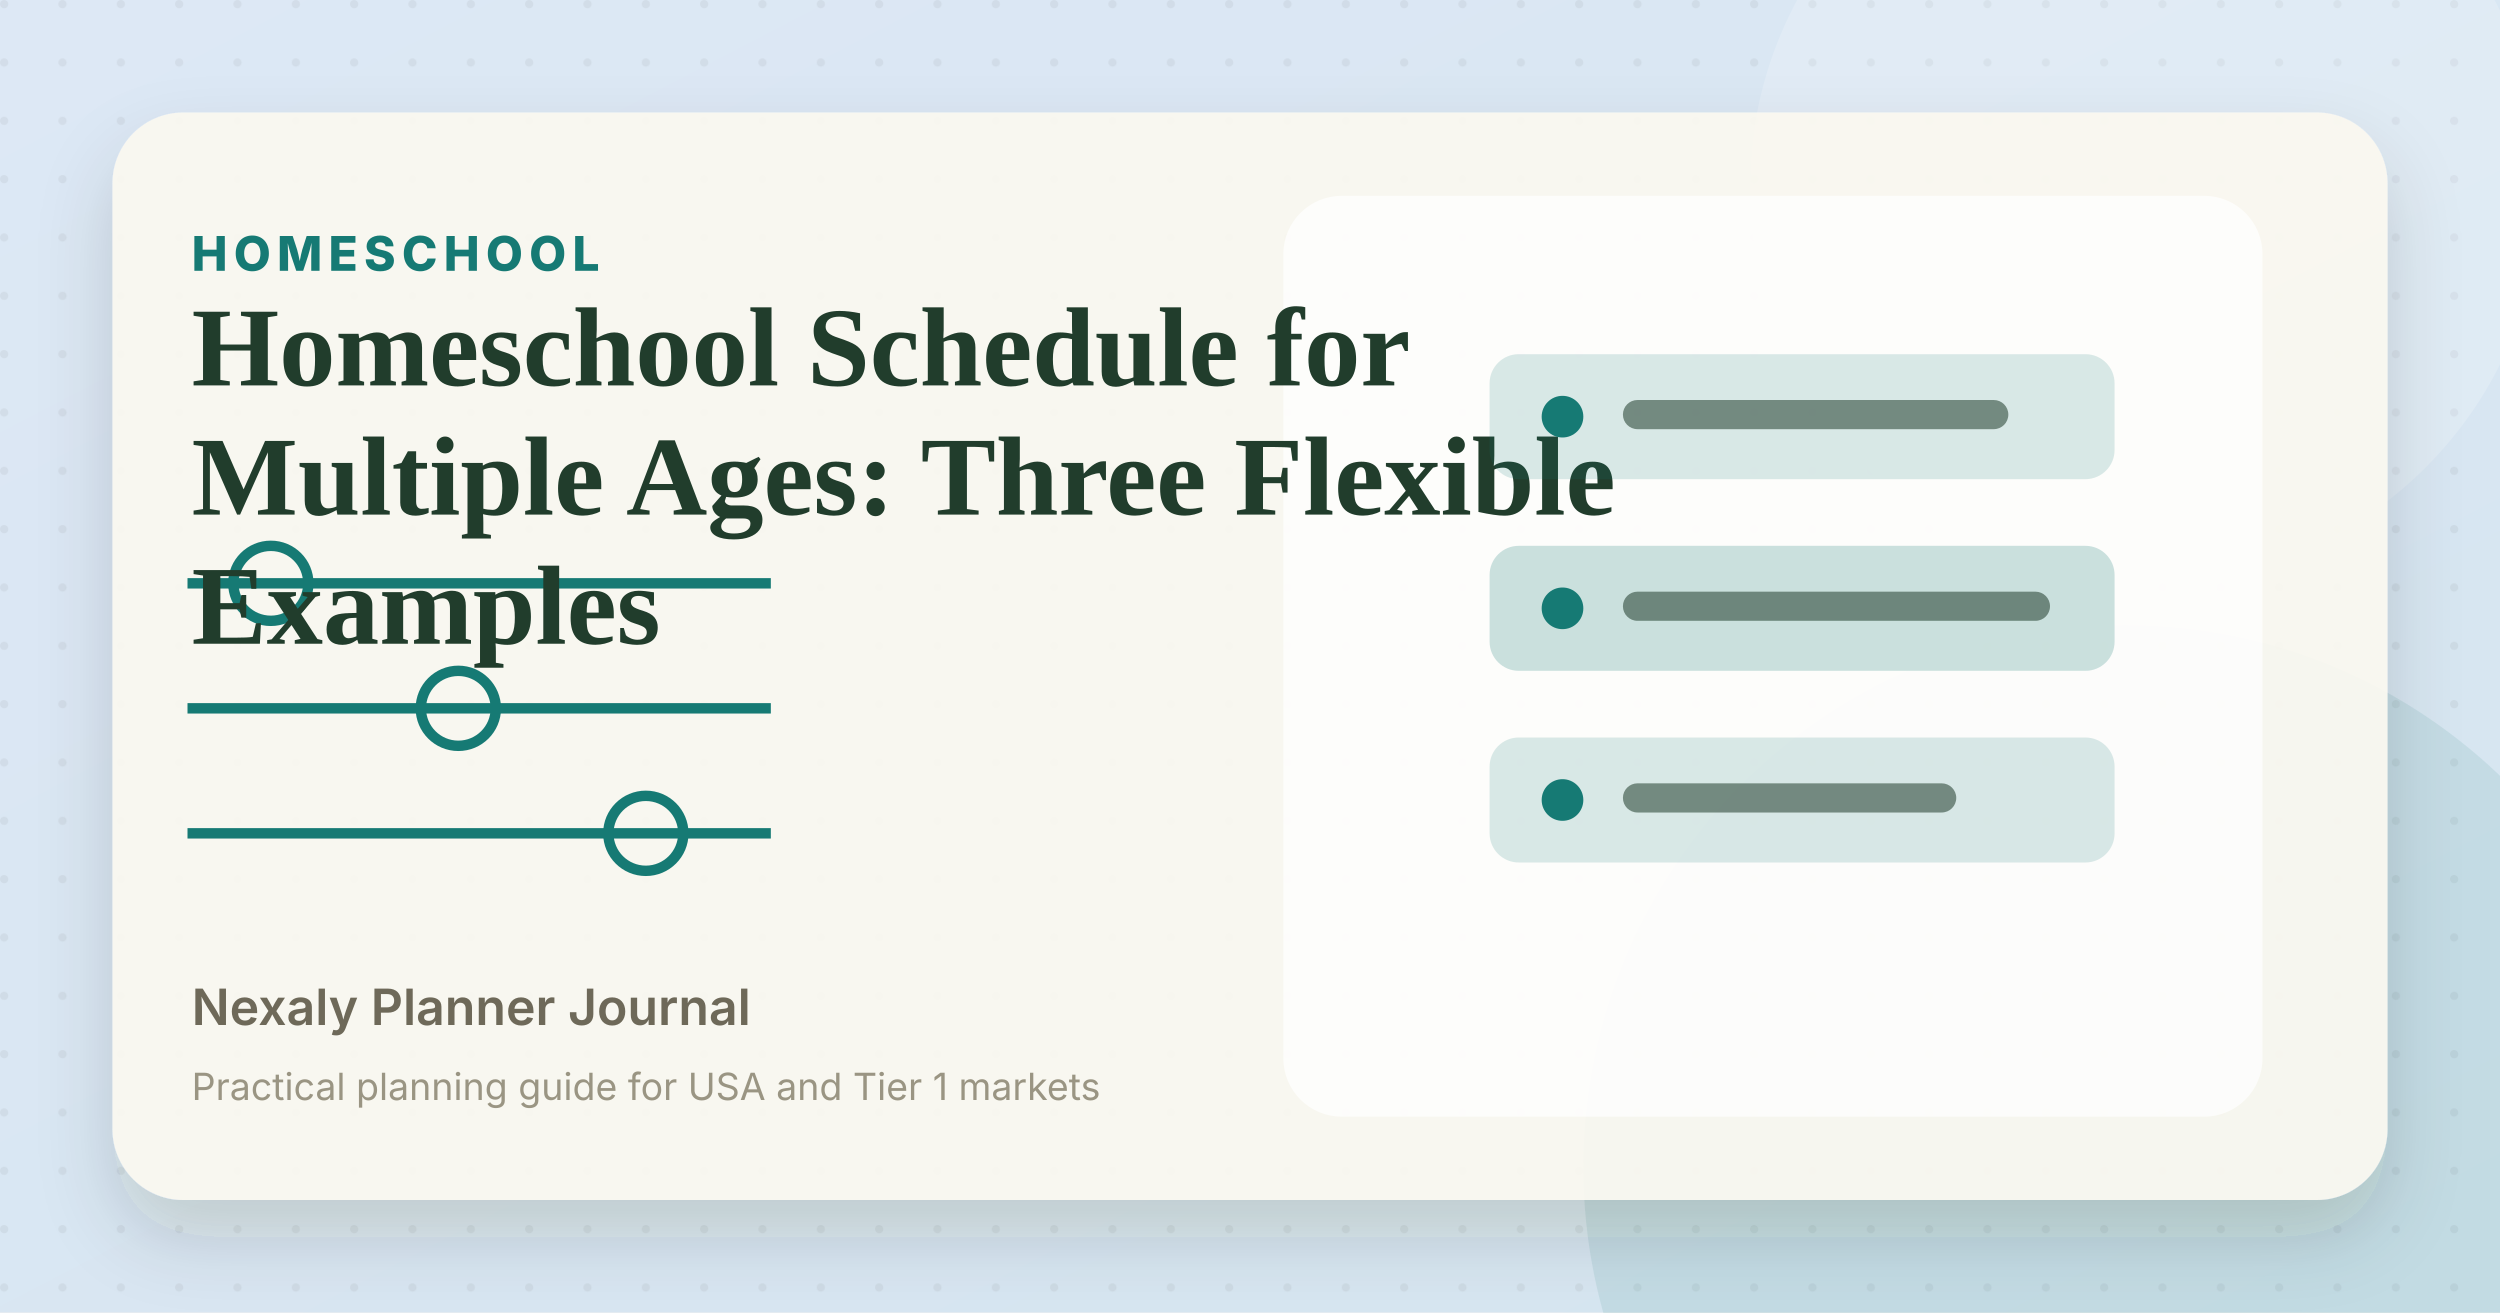
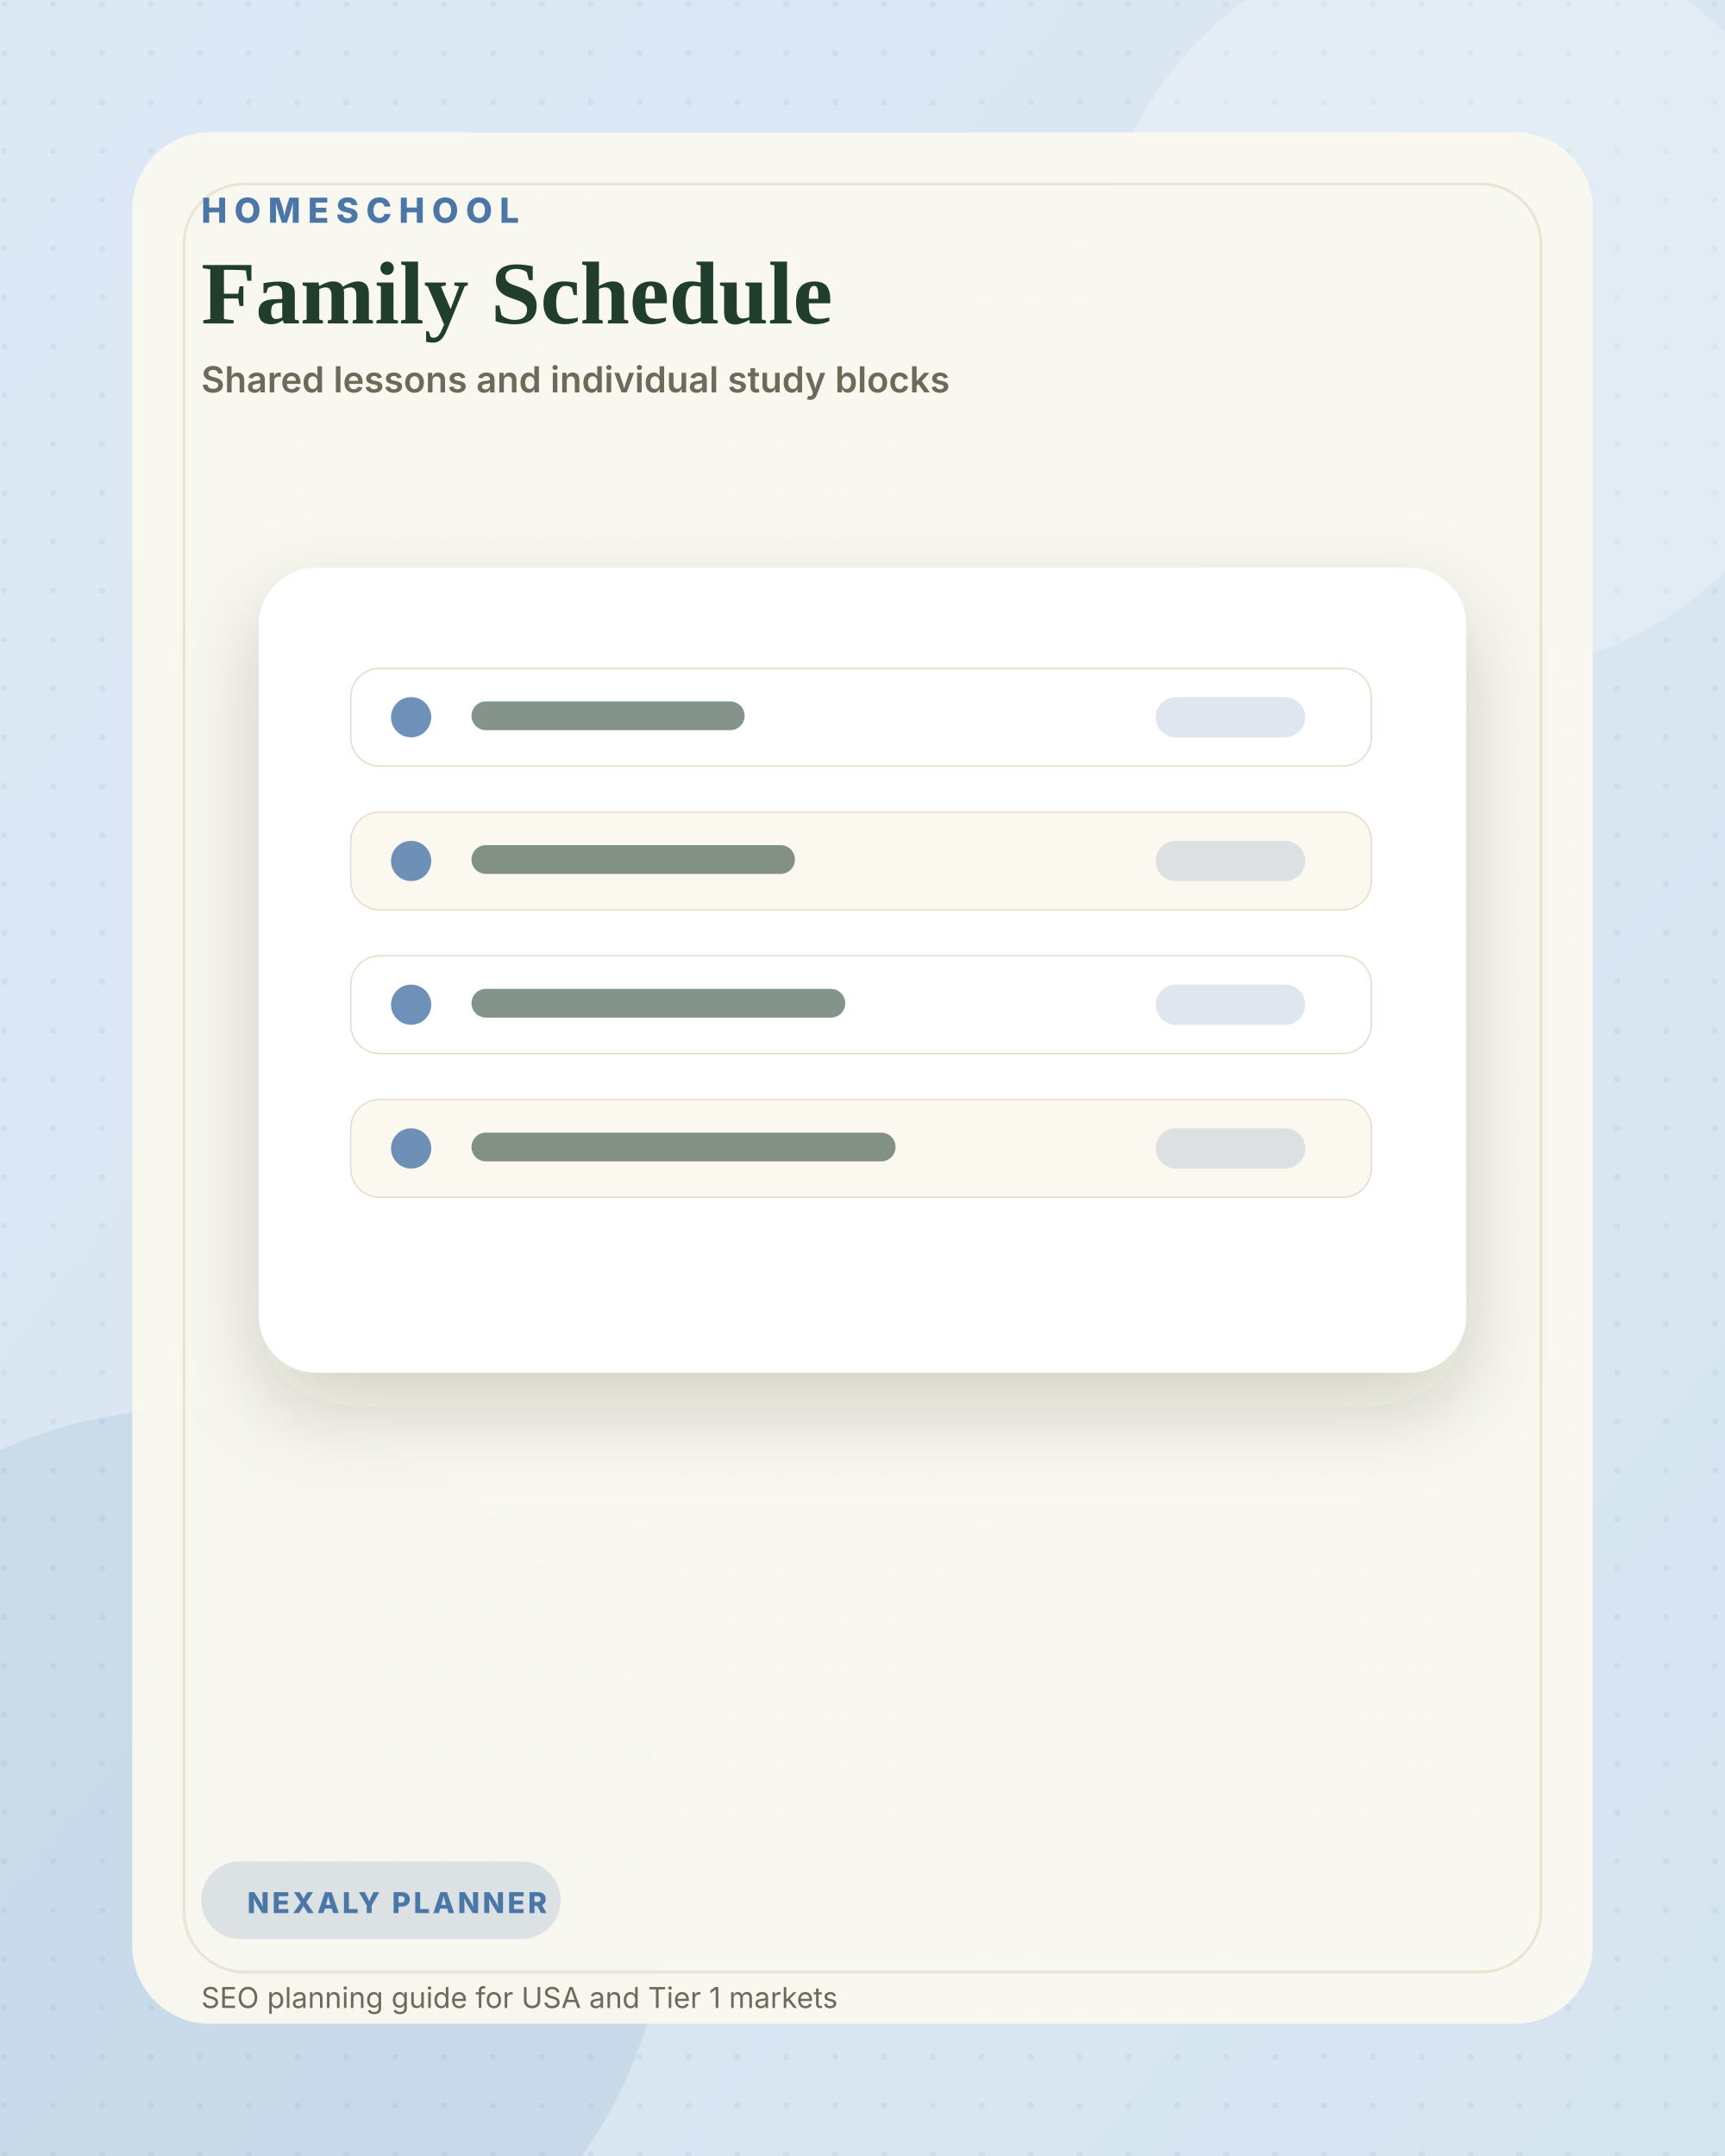
- <svg xmlns="http://www.w3.org/2000/svg" width="1200" height="630" viewBox="0 0 1200 630" role="img" aria-labelledby="title desc">
+ <svg xmlns="http://www.w3.org/2000/svg" width="1200" height="1500" viewBox="0 0 1200 1500" role="img" aria-labelledby="title desc">
  <defs>
    <linearGradient id="bg" x1="0" y1="0" x2="1" y2="1">
      <stop offset="0" stop-color="#DDE8F5" />
      <stop offset="1" stop-color="#D5E5F0" />
    </linearGradient>
    <filter id="shadow" x="-20%" y="-20%" width="140%" height="140%">
-       <feDropShadow dx="0" dy="18" stdDeviation="18" flood-color="#282419" flood-opacity=".16" />
+       <feDropShadow dx="0" dy="24" stdDeviation="28" flood-color="#282419" flood-opacity=".18" />
    </filter>
-     <pattern id="dots" width="28" height="28" patternUnits="userSpaceOnUse">
-       <circle cx="2" cy="2" r="2" fill="#282419" opacity=".10" />
+     <pattern id="dots" width="34" height="34" patternUnits="userSpaceOnUse">
+       <circle cx="3" cy="3" r="2.2" fill="#282419" opacity=".08" />
    </pattern>
  </defs>
-   <rect width="1200" height="630" fill="url(#bg)" />
-   <rect width="1200" height="630" fill="url(#dots)" opacity=".55" />
-   <circle cx="1030" cy="90" r="190" fill="#fff" opacity=".18" />
-   <circle cx="1020" cy="560" r="260" fill="#167A74" opacity=".10" />
-   <rect x="54" y="54" width="1092" height="522" rx="34" fill="#FBF8F0" opacity=".92" filter="url(#shadow)" />
-   <rect x="616" y="94" width="470" height="442" rx="28" fill="#fff" opacity=".72" />
-   <g fill="none" stroke="#167A74" stroke-width="5">
-     <path d="M90 280h280M90 340h280M90 400h280" />
-     <circle cx="130" cy="280" r="18" />
-     <circle cx="220" cy="340" r="18" />
-     <circle cx="310" cy="400" r="18" />
+   <rect width="1200" height="1500" fill="url(#bg)" />
+   <rect width="1200" height="1500" fill="url(#dots)" opacity=".65" />
+   <circle cx="1020" cy="210" r="260" fill="#FFFFFF" opacity=".26" />
+   <circle cx="135" cy="1310" r="330" fill="#4B76A8" opacity=".11" />
+   <g transform="translate(92 92)">
+     <rect width="1016" height="1316" rx="54" fill="#FBF8F0" opacity=".92" />
+     <rect x="36" y="36" width="944" height="1244" rx="42" fill="none" stroke="#E6DDCB" stroke-width="2" opacity=".72" />
  </g>
-   <text x="92" y="130" font-family="Inter, Arial, sans-serif" font-size="23" font-weight="800" letter-spacing="3" fill="#167A74">HOMESCHOOL</text>
-   <text x="92" y="185" font-family="Georgia, 'Times New Roman', serif" font-size="54" font-weight="700" fill="#213D2C">
-     <tspan x="92" dy="0">Homeschool Schedule for</tspan>
-     <tspan x="92" dy="62">Multiple Ages: Three Flexible</tspan>
-     <tspan x="92" dy="62">Examples</tspan>
-   </text>
-   <text x="92" y="492" font-family="Inter, Arial, sans-serif" font-size="24" font-weight="600" fill="#6E6959">Nexaly Planner Journal</text>
-   <text x="92" y="528" font-family="Inter, Arial, sans-serif" font-size="18" fill="#9A9583">Practical planning guide for USA and Tier 1 markets</text>
-   <g transform="translate(715 170)">
-     <rect x="0" y="0" width="300" height="60" rx="14" fill="#167A74" opacity=".16" />
-     <rect x="0" y="92" width="300" height="60" rx="14" fill="#167A74" opacity=".22" />
-     <rect x="0" y="184" width="300" height="60" rx="14" fill="#167A74" opacity=".16" />
-     <circle cx="35" cy="30" r="10" fill="#167A74" />
-     <circle cx="35" cy="122" r="10" fill="#167A74" />
-     <circle cx="35" cy="214" r="10" fill="#167A74" />
-     <rect x="64" y="22" width="185" height="14" rx="7" fill="#213D2C" opacity=".55" />
-     <rect x="64" y="114" width="205" height="14" rx="7" fill="#213D2C" opacity=".55" />
-     <rect x="64" y="206" width="160" height="14" rx="7" fill="#213D2C" opacity=".55" />
+   <g transform="translate(140 155)">
+     <text x="0" y="0" font-family="Inter, Arial, sans-serif" font-size="24" font-weight="800" letter-spacing="5" fill="#4B76A8">HOMESCHOOL</text>
+     <text x="0" y="70" font-family="Georgia, 'Times New Roman', serif" font-size="62" font-weight="700" fill="#213D2C">Family Schedule</text>
+     <text x="0" y="118" font-family="Inter, Arial, sans-serif" font-size="25" font-weight="600" fill="#6E6959">Shared lessons and individual study blocks</text>
+   </g>
+   <g transform="translate(180 395)">
+     <rect width="840" height="560" rx="40" fill="#FFFFFF" filter="url(#shadow)" />
+     <g transform="translate(64 70)">
+       <g transform="translate(0 0)">
+         <rect width="710" height="68" rx="20" fill="#FFFFFF" stroke="#E6DDCB" />
+         <circle cx="42" cy="34" r="14" fill="#4B76A8" opacity=".8" />
+         <rect x="84" y="23" width="190" height="20" rx="10" fill="#213D2C" opacity=".55" />
+         <rect x="560" y="20" width="104" height="28" rx="14" fill="#4B76A8" opacity=".18" />
+       </g>
+       <g transform="translate(0 100)">
+         <rect width="710" height="68" rx="20" fill="#FBF8F0" stroke="#E6DDCB" />
+         <circle cx="42" cy="34" r="14" fill="#4B76A8" opacity=".8" />
+         <rect x="84" y="23" width="225" height="20" rx="10" fill="#213D2C" opacity=".55" />
+         <rect x="560" y="20" width="104" height="28" rx="14" fill="#4B76A8" opacity=".18" />
+       </g>
+       <g transform="translate(0 200)">
+         <rect width="710" height="68" rx="20" fill="#FFFFFF" stroke="#E6DDCB" />
+         <circle cx="42" cy="34" r="14" fill="#4B76A8" opacity=".8" />
+         <rect x="84" y="23" width="260" height="20" rx="10" fill="#213D2C" opacity=".55" />
+         <rect x="560" y="20" width="104" height="28" rx="14" fill="#4B76A8" opacity=".18" />
+       </g>
+       <g transform="translate(0 300)">
+         <rect width="710" height="68" rx="20" fill="#FBF8F0" stroke="#E6DDCB" />
+         <circle cx="42" cy="34" r="14" fill="#4B76A8" opacity=".8" />
+         <rect x="84" y="23" width="295" height="20" rx="10" fill="#213D2C" opacity=".55" />
+         <rect x="560" y="20" width="104" height="28" rx="14" fill="#4B76A8" opacity=".18" />
+       </g>
+     </g>
+   </g>
+   <g transform="translate(140 1295)">
+     <rect width="250" height="54" rx="27" fill="#4B76A8" opacity=".16" />
+     <text x="32" y="36" font-family="Inter, Arial, sans-serif" font-size="20" font-weight="800" letter-spacing="2" fill="#4B76A8">NEXALY PLANNER</text>
+     <text x="0" y="102" font-family="Inter, Arial, sans-serif" font-size="20" fill="#6E6959">SEO planning guide for USA and Tier 1 markets</text>
  </g>
</svg>
